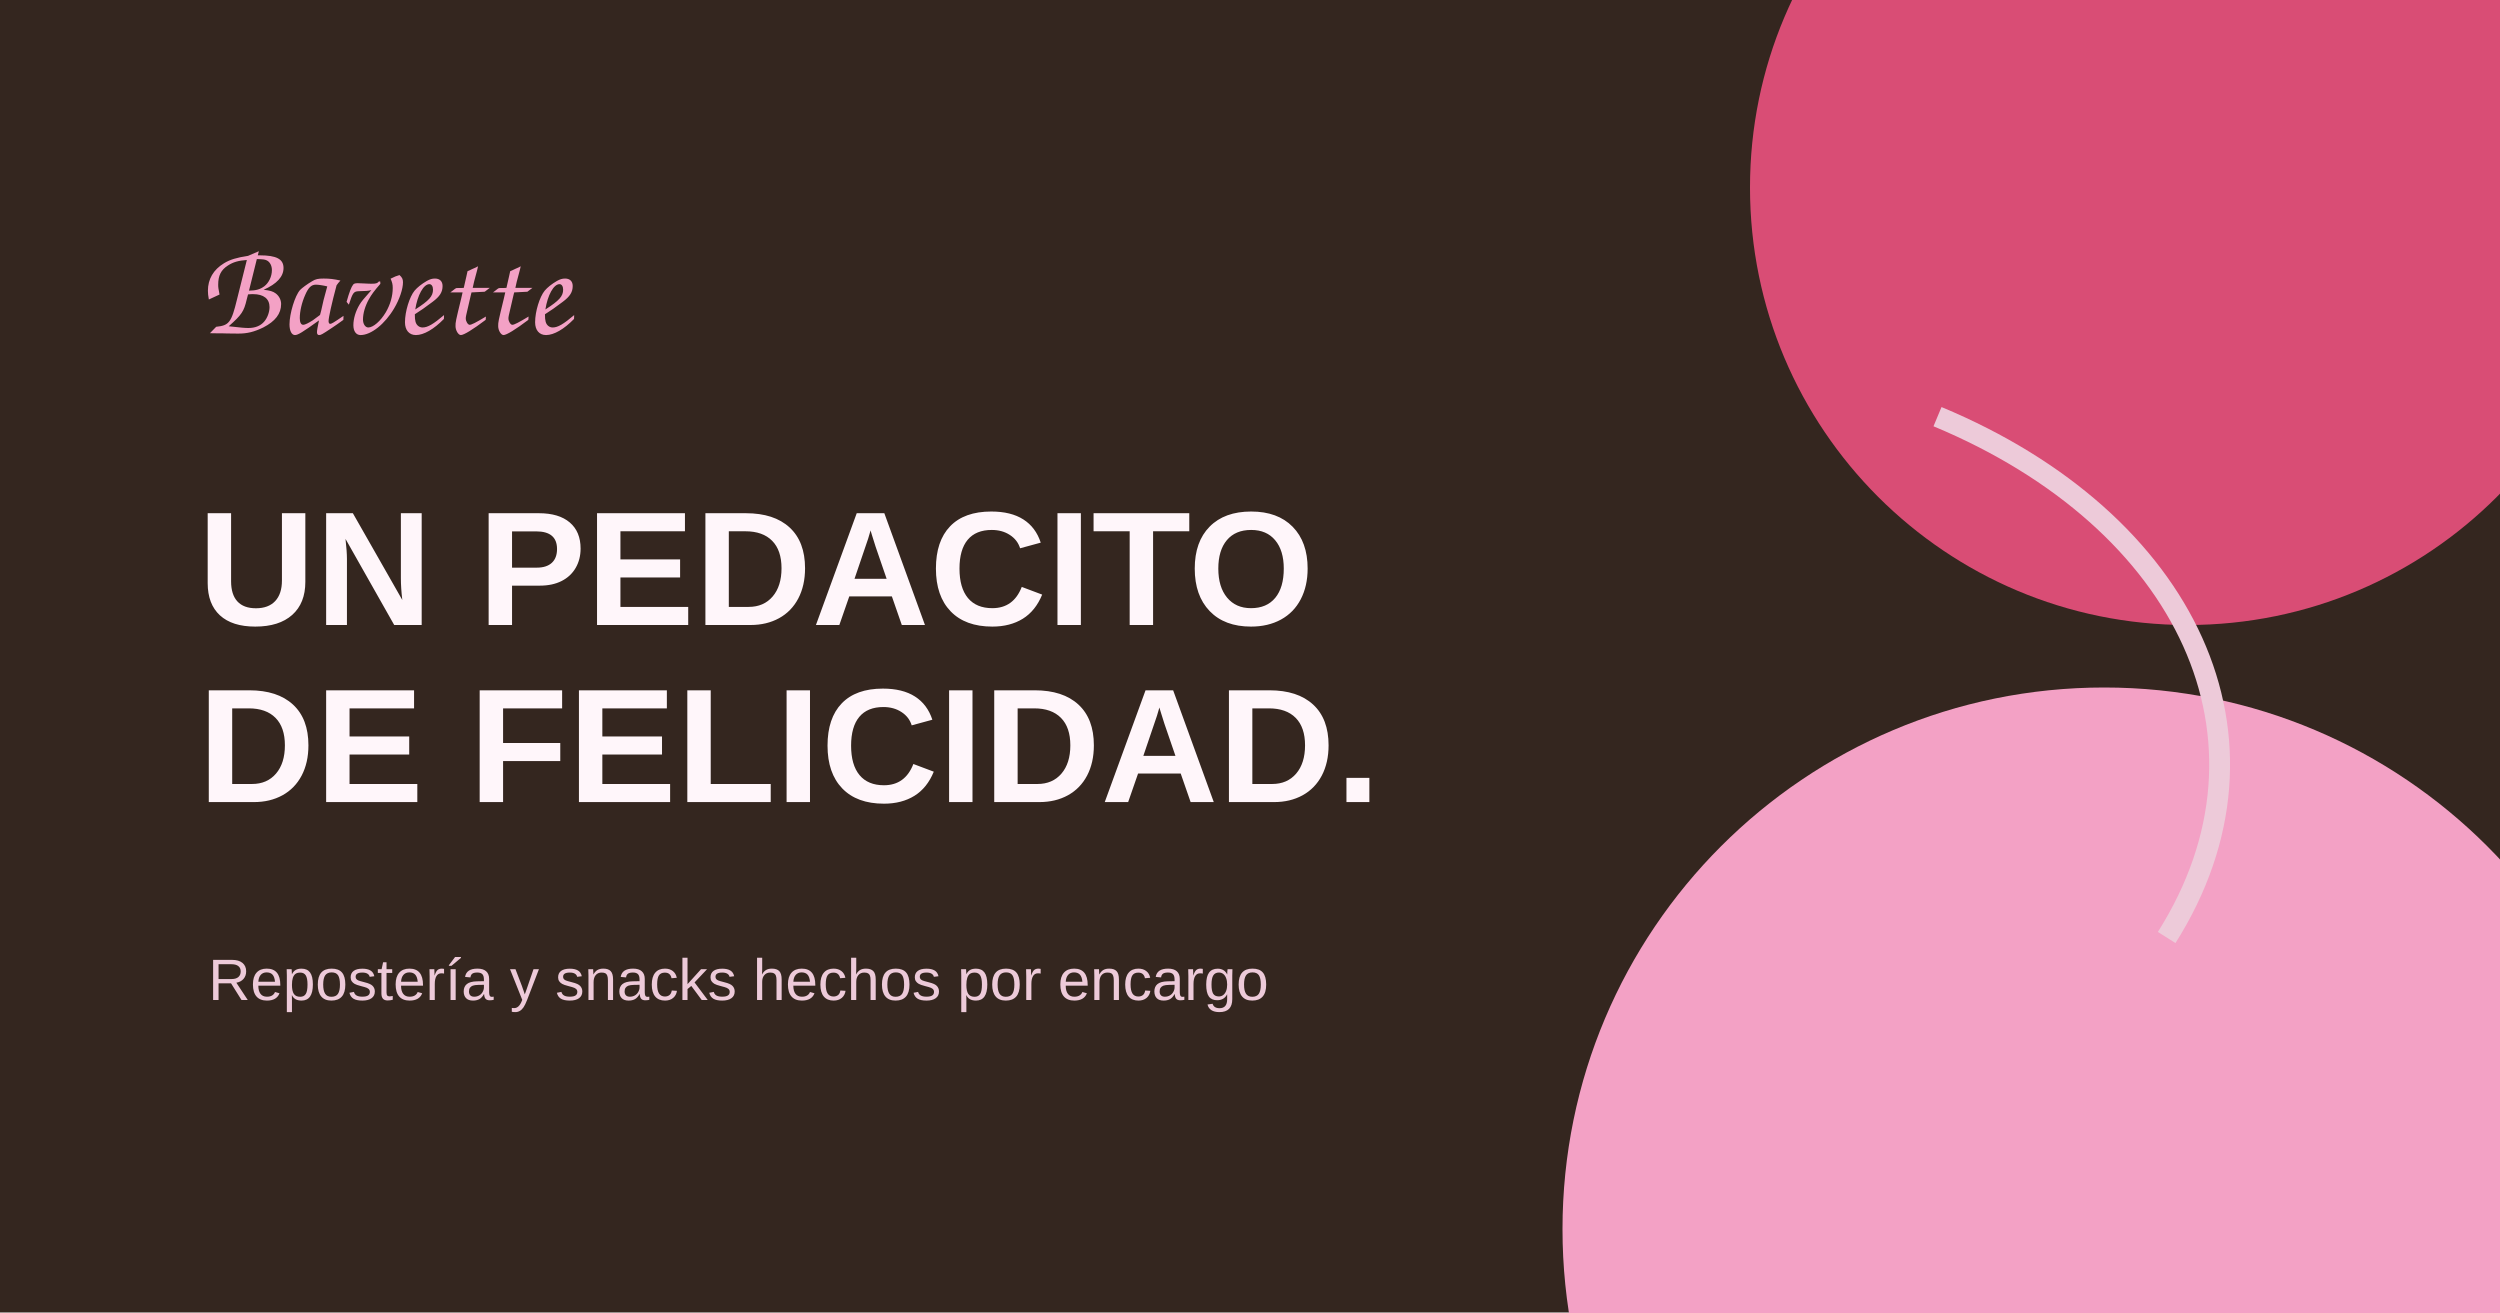
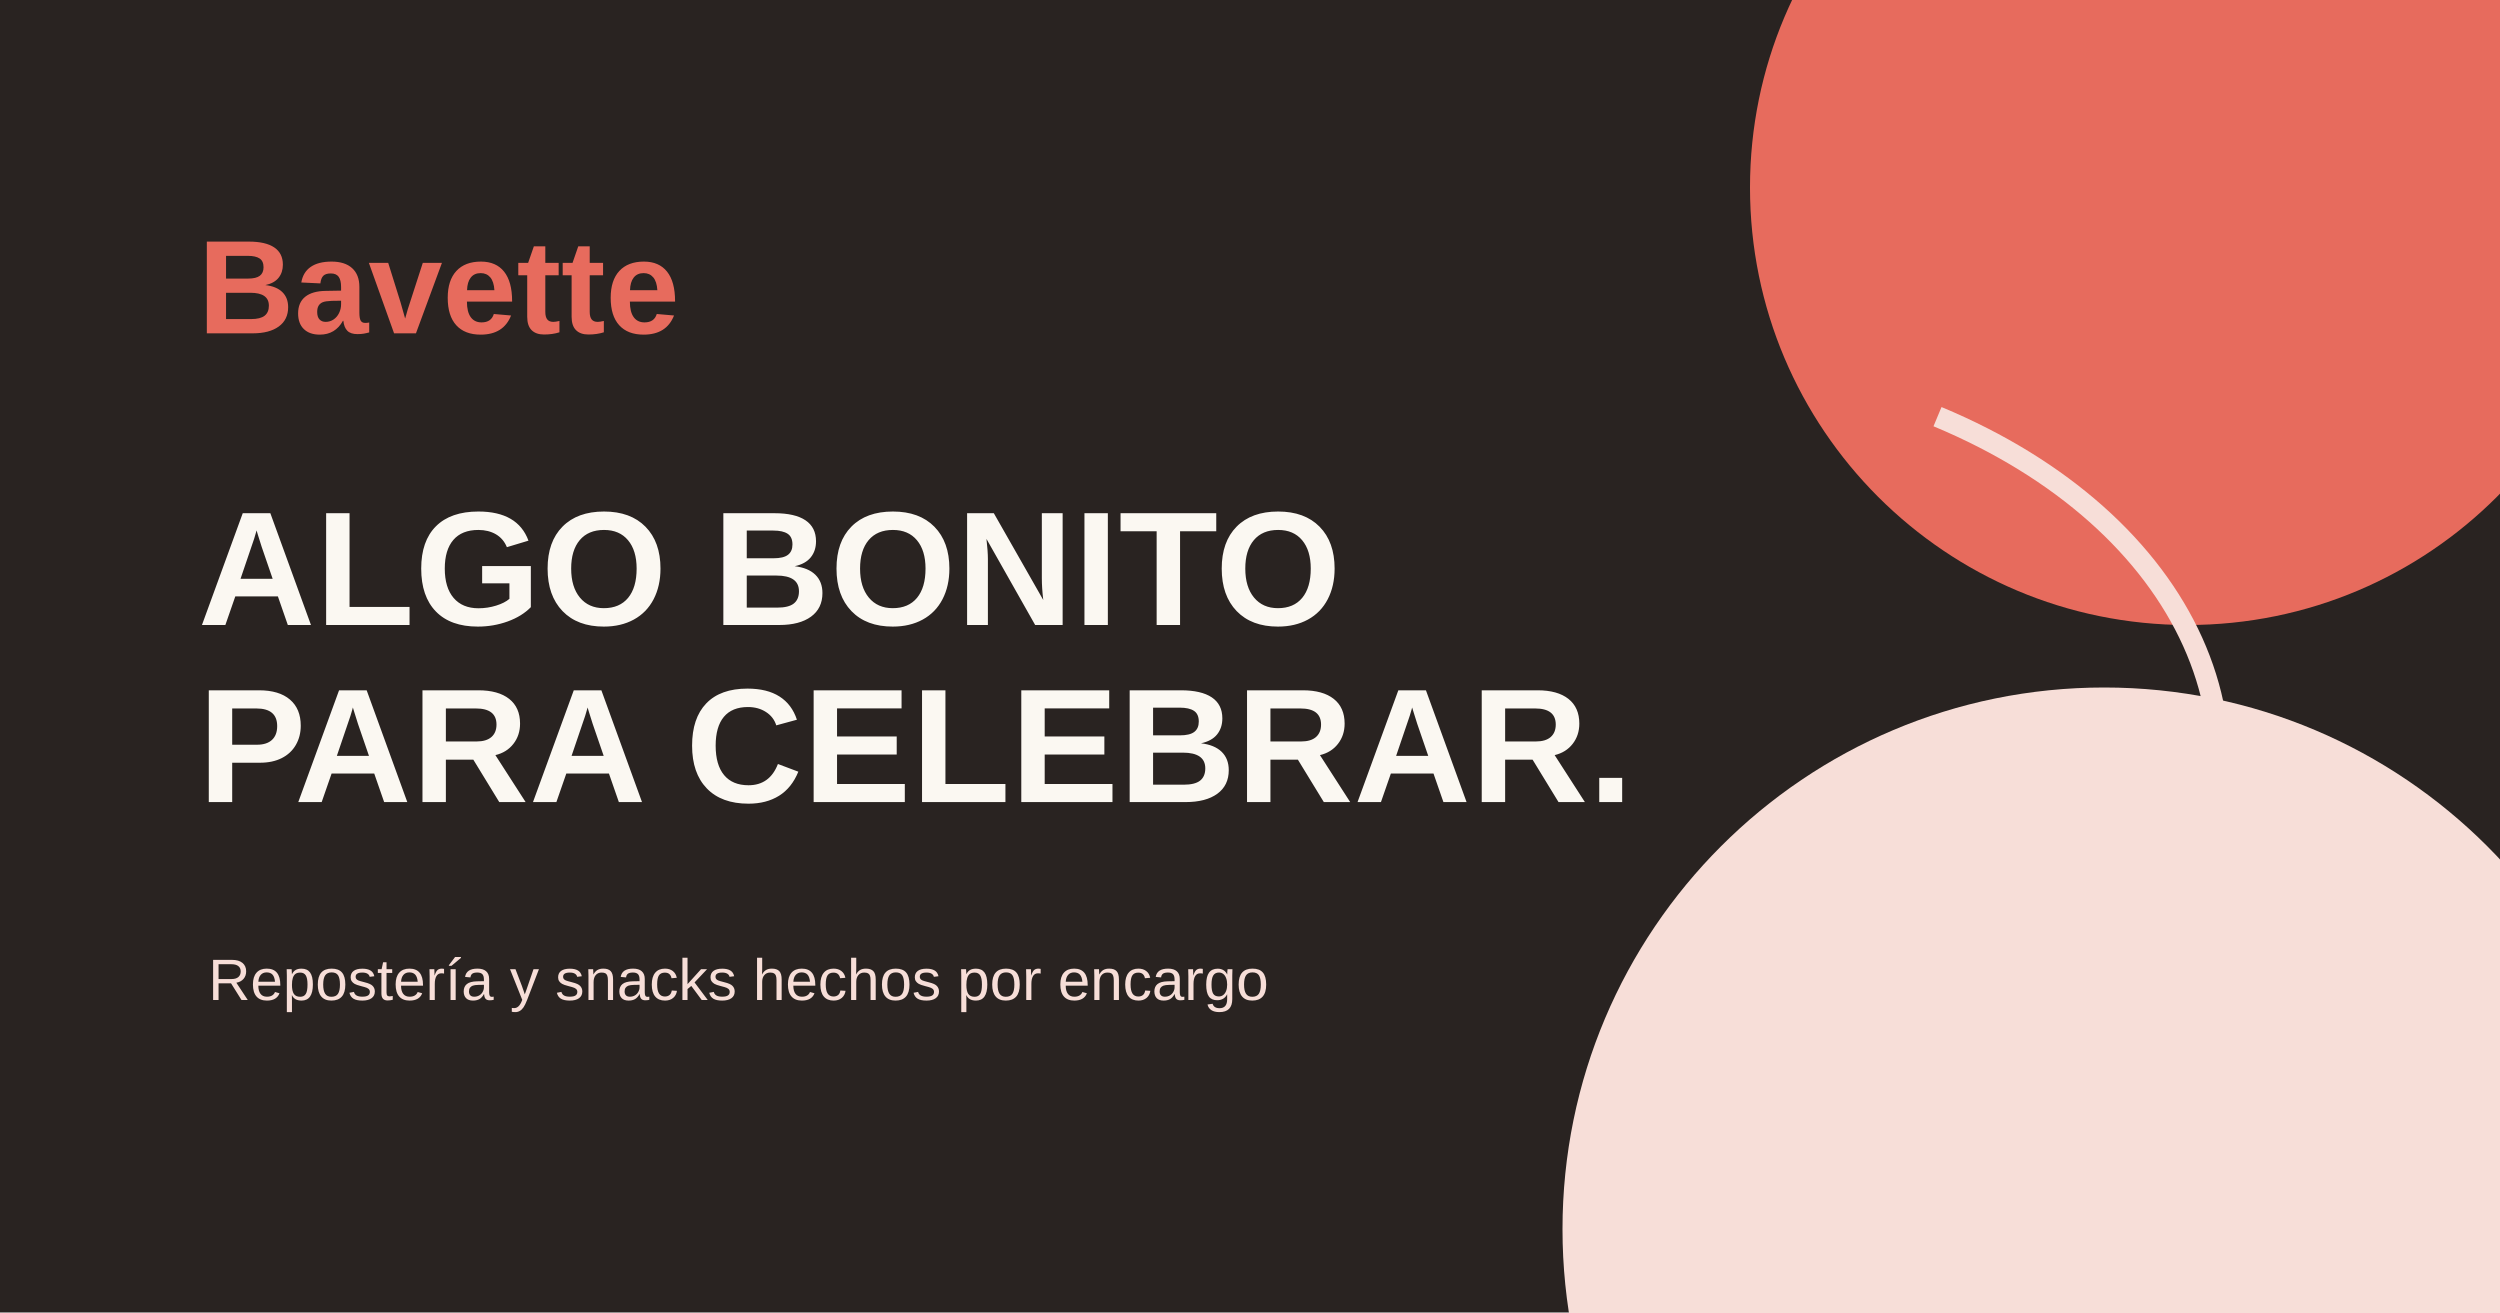
<svg xmlns="http://www.w3.org/2000/svg" viewBox="0 0 1200 630" role="img" aria-labelledby="title desc">
-   <rect width="1200" height="630" fill="#34261f" />
-   <circle cx="1050" cy="90" r="210" fill="#d94d75" />
-   <circle cx="1010" cy="590" r="260" fill="#f3a1c5" />
-   <path d="M930 200c120 50 170 155 110 250" fill="none" stroke="#edcad9" stroke-width="10" />
-   <text x="95" y="160" fill="#f3a1c5" font-family="cursive" font-size="64">Bavette</text>
-   <text x="95" y="300" fill="#fff6fa" font-family="Arial, sans-serif" font-size="78" font-weight="700">UN PEDACITO</text>
-   <text x="95" y="385" fill="#fff6fa" font-family="Arial, sans-serif" font-size="78" font-weight="700">DE FELICIDAD.</text>
-   <text x="100" y="480" fill="#edcad9" font-family="Arial, sans-serif" font-size="28">Repostería y snacks hechos por encargo</text>
+   <rect width="1200" height="630" fill="#292321" />
+   <circle cx="1050" cy="90" r="210" fill="#e76b5d" />
+   <circle cx="1010" cy="590" r="260" fill="#f7ded8" />
+   <path d="M930 200c120 50 170 155 110 250" fill="none" stroke="#f7ded8" stroke-width="10" />
+   <text x="95" y="160" fill="#e76b5d" font-family="Arial, sans-serif" font-size="64" font-weight="800">Bavette</text>
+   <text x="95" y="300" fill="#fbf8f2" font-family="Arial, sans-serif" font-size="78" font-weight="800">ALGO BONITO</text>
+   <text x="95" y="385" fill="#fbf8f2" font-family="Arial, sans-serif" font-size="78" font-weight="800">PARA CELEBRAR.</text>
+   <text x="100" y="480" fill="#f7ded8" font-family="Arial, sans-serif" font-size="28">Repostería y snacks hechos por encargo</text>
</svg>
